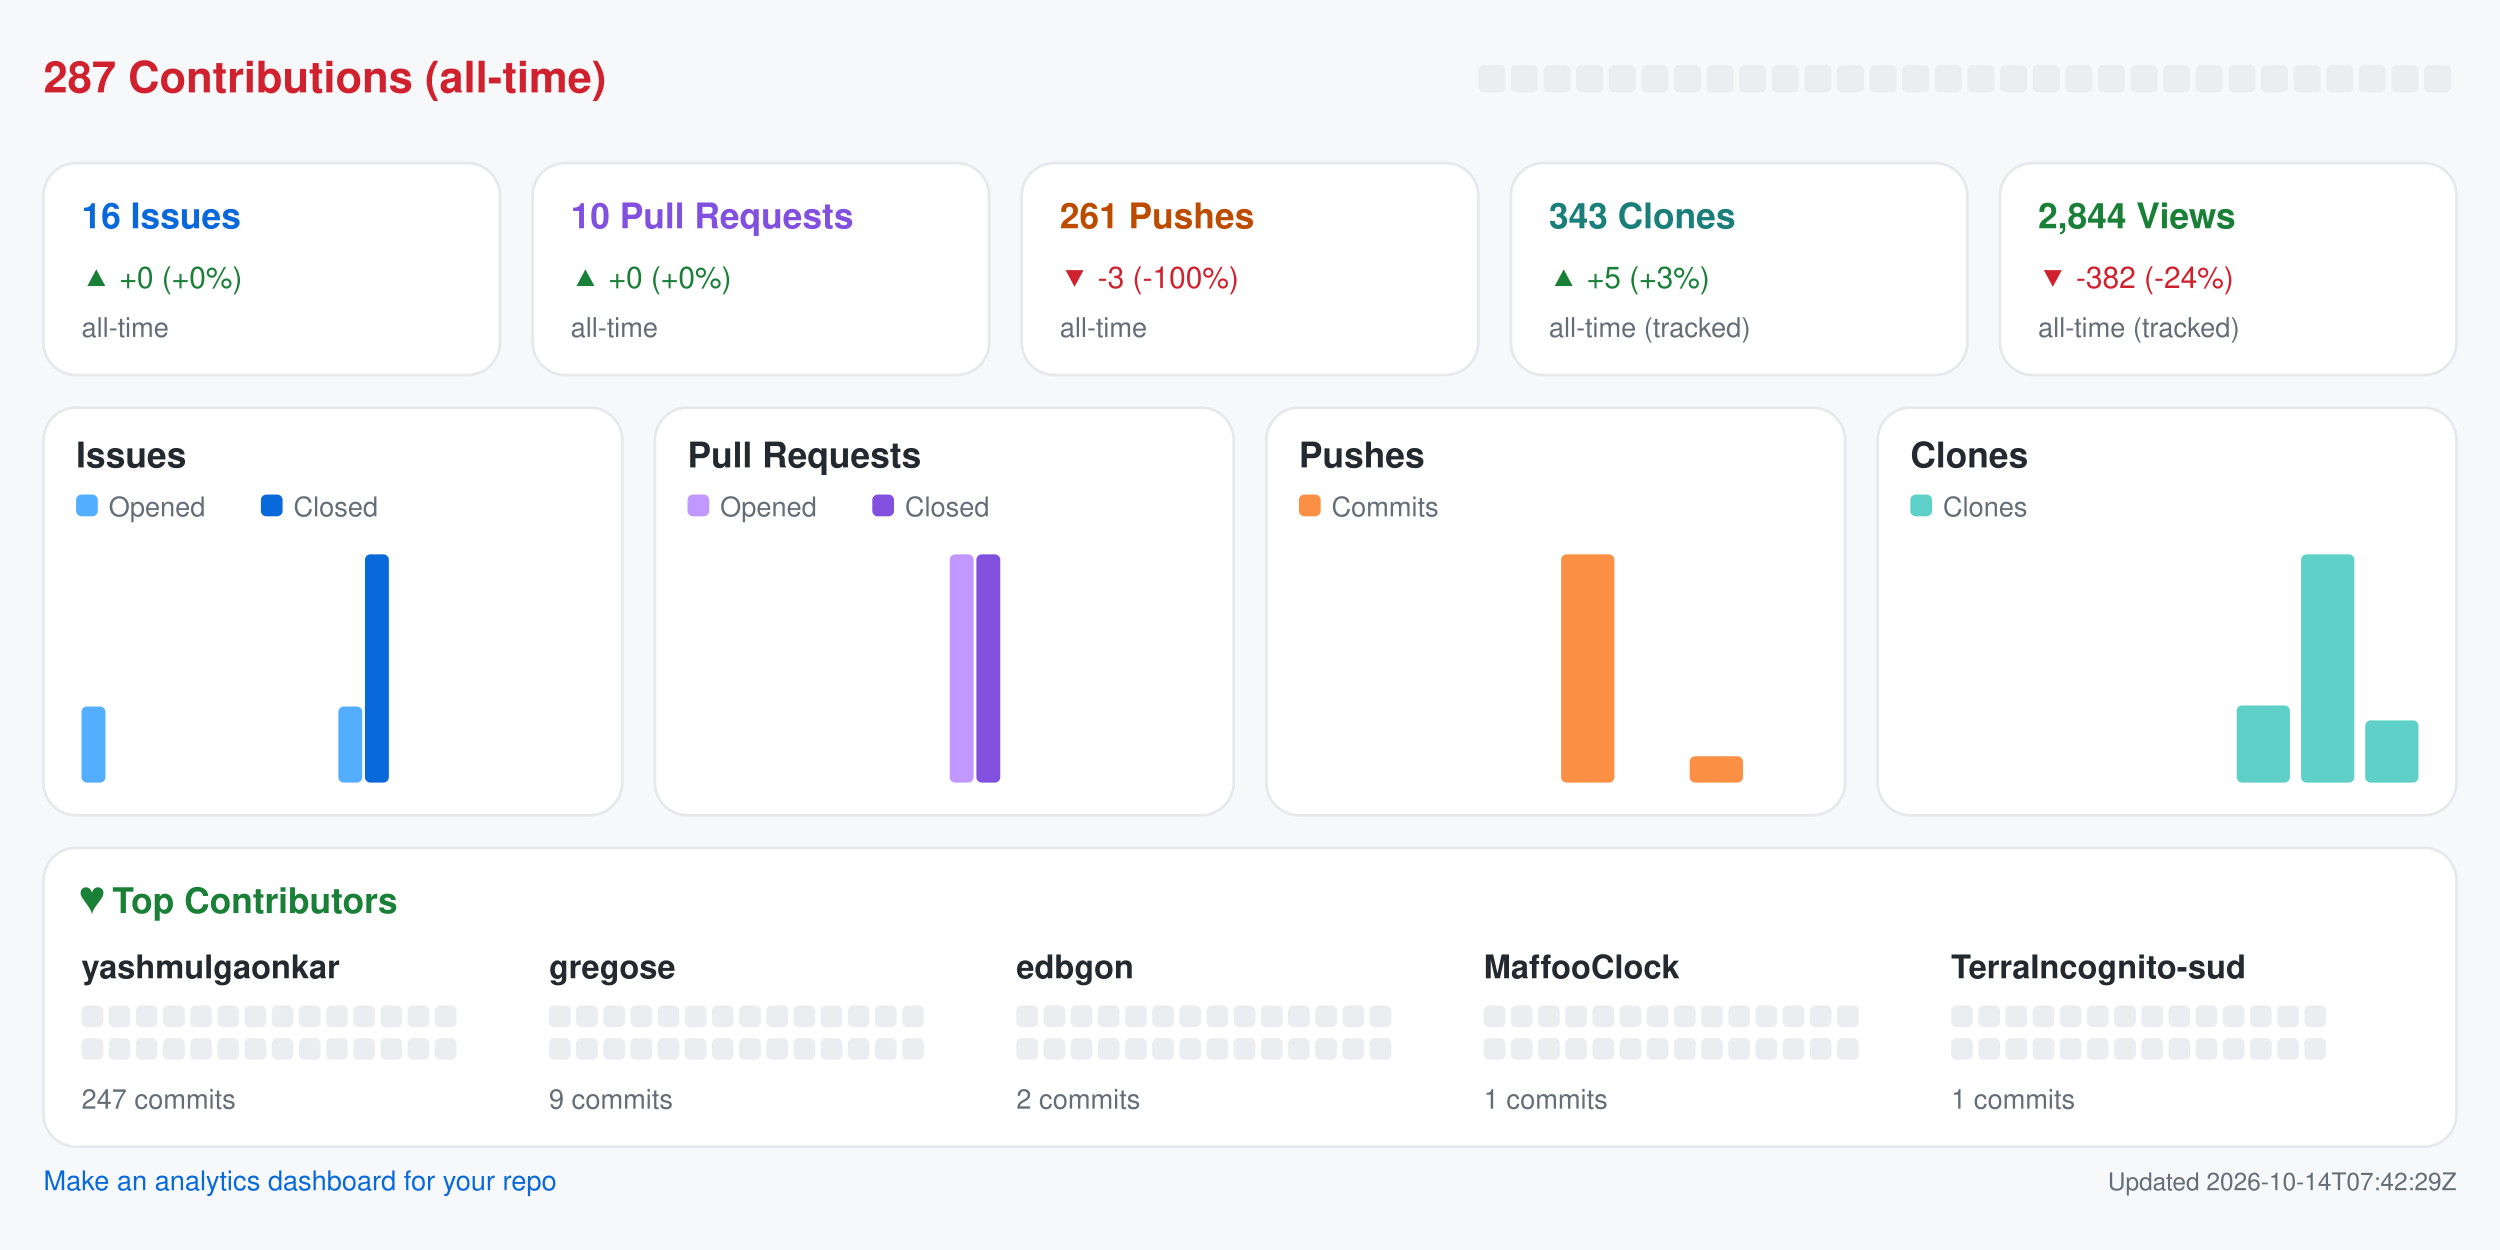
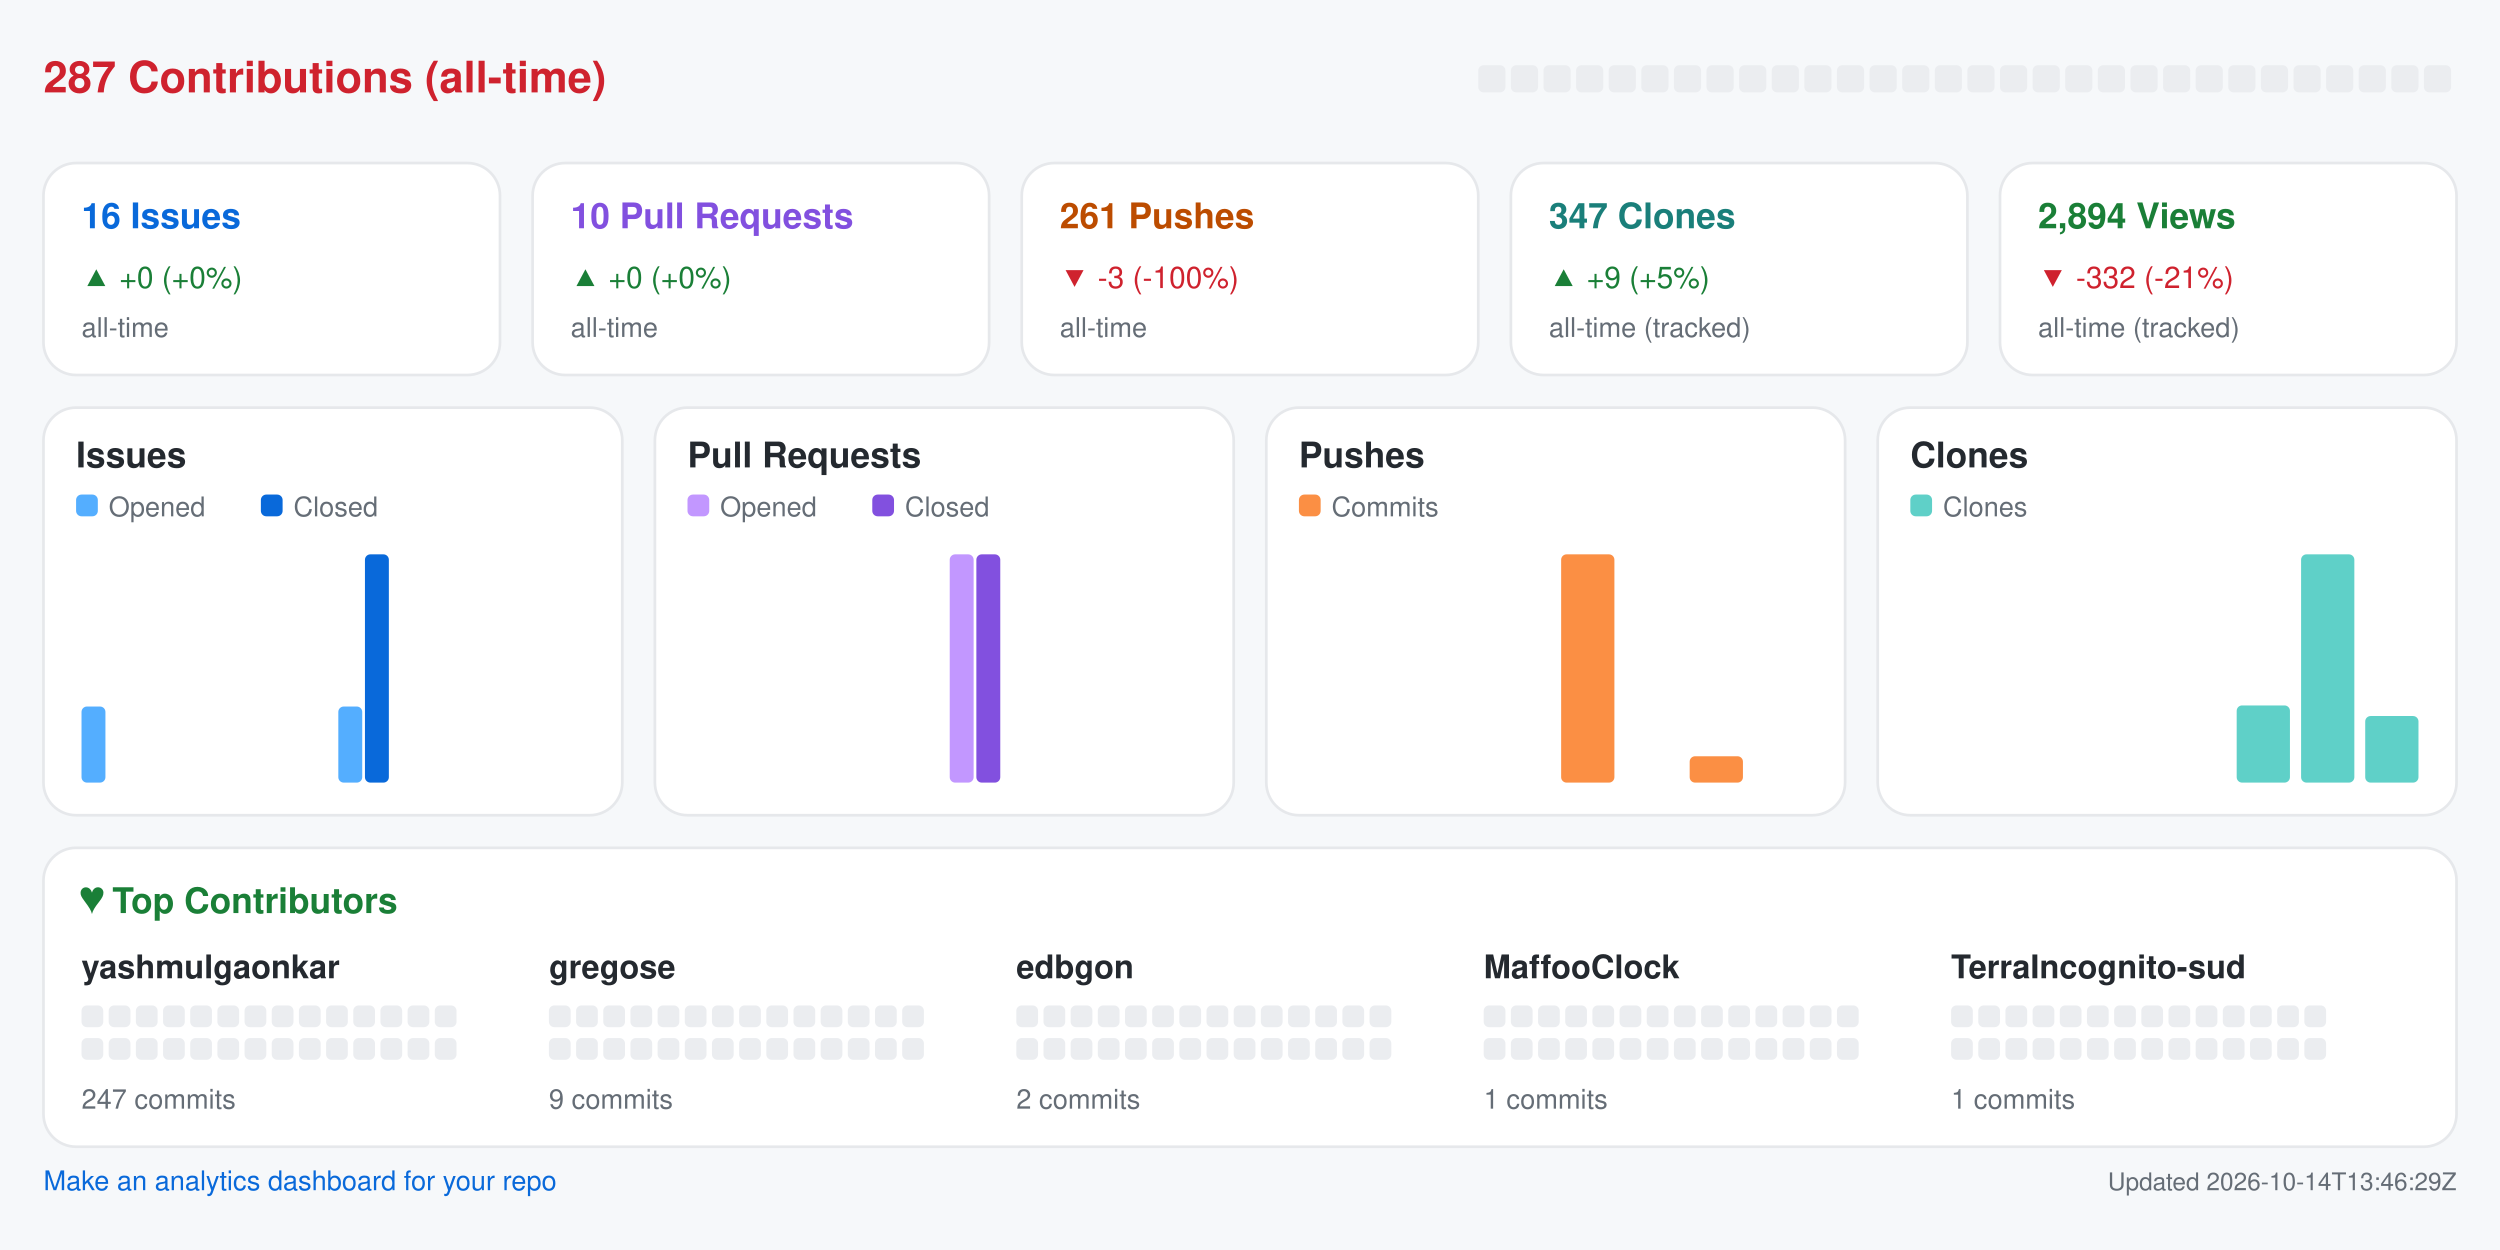
<svg xmlns="http://www.w3.org/2000/svg" width="920" height="460" viewBox="0 0 920 460" role="img" aria-label="Repository analytics for yashmulgaonkar/halo">
  <rect x="0.0" y="0.0" width="920.0" height="460.0" rx="0" fill="#f6f8fa" />
  <text x="16.0" y="34.0" fill="#cf222e" font-size="16" font-family="-apple-system,BlinkMacSystemFont,Segoe UI,Helvetica,Arial,sans-serif" font-weight="600" text-anchor="start">287 Contributions (all-time)</text>
  <rect x="544.0" y="24.0" width="10.0" height="10.0" rx="2" fill="#ebedf0" />
  <rect x="556.0" y="24.0" width="10.0" height="10.0" rx="2" fill="#ebedf0" />
  <rect x="568.0" y="24.0" width="10.0" height="10.0" rx="2" fill="#ebedf0" />
  <rect x="580.0" y="24.0" width="10.0" height="10.0" rx="2" fill="#ebedf0" />
  <rect x="592.0" y="24.0" width="10.0" height="10.0" rx="2" fill="#ebedf0" />
  <rect x="604.0" y="24.0" width="10.0" height="10.0" rx="2" fill="#ebedf0" />
  <rect x="616.0" y="24.0" width="10.0" height="10.0" rx="2" fill="#ebedf0" />
  <rect x="628.0" y="24.0" width="10.0" height="10.0" rx="2" fill="#ebedf0" />
  <rect x="640.0" y="24.0" width="10.0" height="10.0" rx="2" fill="#ebedf0" />
  <rect x="652.0" y="24.0" width="10.0" height="10.0" rx="2" fill="#ebedf0" />
  <rect x="664.0" y="24.0" width="10.0" height="10.0" rx="2" fill="#ebedf0" />
  <rect x="676.0" y="24.0" width="10.0" height="10.0" rx="2" fill="#ebedf0" />
  <rect x="688.0" y="24.0" width="10.0" height="10.0" rx="2" fill="#ebedf0" />
  <rect x="700.0" y="24.0" width="10.0" height="10.0" rx="2" fill="#ebedf0" />
  <rect x="712.0" y="24.0" width="10.0" height="10.0" rx="2" fill="#ebedf0" />
  <rect x="724.0" y="24.0" width="10.0" height="10.0" rx="2" fill="#ebedf0" />
  <rect x="736.0" y="24.0" width="10.0" height="10.0" rx="2" fill="#ebedf0" />
  <rect x="748.0" y="24.0" width="10.0" height="10.0" rx="2" fill="#ebedf0" />
  <rect x="760.0" y="24.0" width="10.0" height="10.0" rx="2" fill="#ebedf0" />
  <rect x="772.0" y="24.0" width="10.0" height="10.0" rx="2" fill="#ebedf0" />
  <rect x="784.0" y="24.0" width="10.0" height="10.0" rx="2" fill="#ebedf0" />
  <rect x="796.0" y="24.0" width="10.0" height="10.0" rx="2" fill="#ebedf0" />
  <rect x="808.0" y="24.0" width="10.0" height="10.0" rx="2" fill="#ebedf0" />
  <rect x="820.0" y="24.0" width="10.0" height="10.0" rx="2" fill="#ebedf0" />
  <rect x="832.0" y="24.0" width="10.0" height="10.0" rx="2" fill="#ebedf0" />
  <rect x="844.0" y="24.0" width="10.0" height="10.0" rx="2" fill="#ebedf0" />
  <rect x="856.0" y="24.0" width="10.0" height="10.0" rx="2" fill="#ebedf0" />
  <rect x="868.0" y="24.0" width="10.0" height="10.0" rx="2" fill="#ebedf0" />
  <rect x="880.0" y="24.0" width="10.0" height="10.0" rx="2" fill="#ebedf0" />
  <rect x="892.0" y="24.0" width="10.0" height="10.0" rx="2" fill="#ebedf0" />
  <rect x="16.0" y="60.0" width="168.0" height="78.0" rx="12" fill="#ffffff" stroke="#e6e8eb" />
  <text x="30.0" y="84.0" fill="#0969da" font-size="13" font-family="-apple-system,BlinkMacSystemFont,Segoe UI,Helvetica,Arial,sans-serif" font-weight="600" text-anchor="start">16 Issues</text>
  <text x="30.0" y="106.0" fill="#1a7f37" font-size="11" font-family="-apple-system,BlinkMacSystemFont,Segoe UI,Helvetica,Arial,sans-serif" font-weight="400" text-anchor="start">▲ +0 (+0%)</text>
  <text x="30.0" y="124.0" fill="#656d76" font-size="10" font-family="-apple-system,BlinkMacSystemFont,Segoe UI,Helvetica,Arial,sans-serif" font-weight="400" text-anchor="start">all-time</text>
  <rect x="196.0" y="60.0" width="168.0" height="78.0" rx="12" fill="#ffffff" stroke="#e6e8eb" />
  <text x="210.0" y="84.0" fill="#8250df" font-size="13" font-family="-apple-system,BlinkMacSystemFont,Segoe UI,Helvetica,Arial,sans-serif" font-weight="600" text-anchor="start">10 Pull Requests</text>
  <text x="210.0" y="106.0" fill="#1a7f37" font-size="11" font-family="-apple-system,BlinkMacSystemFont,Segoe UI,Helvetica,Arial,sans-serif" font-weight="400" text-anchor="start">▲ +0 (+0%)</text>
  <text x="210.0" y="124.0" fill="#656d76" font-size="10" font-family="-apple-system,BlinkMacSystemFont,Segoe UI,Helvetica,Arial,sans-serif" font-weight="400" text-anchor="start">all-time</text>
  <rect x="376.0" y="60.0" width="168.0" height="78.0" rx="12" fill="#ffffff" stroke="#e6e8eb" />
  <text x="390.0" y="84.0" fill="#bc4c00" font-size="13" font-family="-apple-system,BlinkMacSystemFont,Segoe UI,Helvetica,Arial,sans-serif" font-weight="600" text-anchor="start">261 Pushes</text>
  <text x="390.0" y="106.0" fill="#cf222e" font-size="11" font-family="-apple-system,BlinkMacSystemFont,Segoe UI,Helvetica,Arial,sans-serif" font-weight="400" text-anchor="start">▼ -3 (-100%)</text>
  <text x="390.0" y="124.0" fill="#656d76" font-size="10" font-family="-apple-system,BlinkMacSystemFont,Segoe UI,Helvetica,Arial,sans-serif" font-weight="400" text-anchor="start">all-time</text>
  <rect x="556.0" y="60.0" width="168.0" height="78.0" rx="12" fill="#ffffff" stroke="#e6e8eb" />
-   <text x="570.0" y="84.0" fill="#1a7f7a" font-size="13" font-family="-apple-system,BlinkMacSystemFont,Segoe UI,Helvetica,Arial,sans-serif" font-weight="600" text-anchor="start">343 Clones</text>
-   <text x="570.0" y="106.0" fill="#1a7f37" font-size="11" font-family="-apple-system,BlinkMacSystemFont,Segoe UI,Helvetica,Arial,sans-serif" font-weight="400" text-anchor="start">▲ +5 (+3%)</text>
+   <text x="570.0" y="84.0" fill="#1a7f7a" font-size="13" font-family="-apple-system,BlinkMacSystemFont,Segoe UI,Helvetica,Arial,sans-serif" font-weight="600" text-anchor="start">347 Clones</text>
+   <text x="570.0" y="106.0" fill="#1a7f37" font-size="11" font-family="-apple-system,BlinkMacSystemFont,Segoe UI,Helvetica,Arial,sans-serif" font-weight="400" text-anchor="start">▲ +9 (+5%)</text>
  <text x="570.0" y="124.0" fill="#656d76" font-size="10" font-family="-apple-system,BlinkMacSystemFont,Segoe UI,Helvetica,Arial,sans-serif" font-weight="400" text-anchor="start">all-time (tracked)</text>
  <rect x="736.0" y="60.0" width="168.0" height="78.0" rx="12" fill="#ffffff" stroke="#e6e8eb" />
-   <text x="750.0" y="84.0" fill="#1a7f37" font-size="13" font-family="-apple-system,BlinkMacSystemFont,Segoe UI,Helvetica,Arial,sans-serif" font-weight="600" text-anchor="start">2,844 Views</text>
-   <text x="750.0" y="106.0" fill="#cf222e" font-size="11" font-family="-apple-system,BlinkMacSystemFont,Segoe UI,Helvetica,Arial,sans-serif" font-weight="400" text-anchor="start">▼ -382 (-24%)</text>
+   <text x="750.0" y="84.0" fill="#1a7f37" font-size="13" font-family="-apple-system,BlinkMacSystemFont,Segoe UI,Helvetica,Arial,sans-serif" font-weight="600" text-anchor="start">2,894 Views</text>
+   <text x="750.0" y="106.0" fill="#cf222e" font-size="11" font-family="-apple-system,BlinkMacSystemFont,Segoe UI,Helvetica,Arial,sans-serif" font-weight="400" text-anchor="start">▼ -332 (-21%)</text>
  <text x="750.0" y="124.0" fill="#656d76" font-size="10" font-family="-apple-system,BlinkMacSystemFont,Segoe UI,Helvetica,Arial,sans-serif" font-weight="400" text-anchor="start">all-time (tracked)</text>
  <rect x="16.0" y="150.0" width="213.0" height="150.0" rx="12" fill="#ffffff" stroke="#e6e8eb" />
  <text x="28.0" y="172.0" fill="#24292f" font-size="13" font-family="-apple-system,BlinkMacSystemFont,Segoe UI,Helvetica,Arial,sans-serif" font-weight="600" text-anchor="start">Issues</text>
  <rect x="28.0" y="182.0" width="8.0" height="8.0" rx="2" fill="#54aeff" />
  <text x="40.0" y="190.0" fill="#656d76" font-size="10" font-family="-apple-system,BlinkMacSystemFont,Segoe UI,Helvetica,Arial,sans-serif" font-weight="400" text-anchor="start">Opened</text>
  <rect x="96.0" y="182.0" width="8.0" height="8.0" rx="2" fill="#0969da" />
  <text x="108.0" y="190.0" fill="#656d76" font-size="10" font-family="-apple-system,BlinkMacSystemFont,Segoe UI,Helvetica,Arial,sans-serif" font-weight="400" text-anchor="start">Closed</text>
  <rect x="30.0" y="260.0" width="8.8" height="28.0" rx="2" fill="#54aeff" />
  <rect x="39.8" y="288.0" width="8.8" height="0.0" rx="2" fill="#0969da" />
  <rect x="53.6" y="288.0" width="8.8" height="0.0" rx="2" fill="#54aeff" />
  <rect x="63.4" y="288.0" width="8.8" height="0.0" rx="2" fill="#0969da" />
  <rect x="77.2" y="288.0" width="8.8" height="0.0" rx="2" fill="#54aeff" />
  <rect x="87.1" y="288.0" width="8.8" height="0.0" rx="2" fill="#0969da" />
  <rect x="100.9" y="288.0" width="8.8" height="0.0" rx="2" fill="#54aeff" />
  <rect x="110.7" y="288.0" width="8.8" height="0.0" rx="2" fill="#0969da" />
  <rect x="124.5" y="260.0" width="8.8" height="28.0" rx="2" fill="#54aeff" />
  <rect x="134.3" y="204.0" width="8.8" height="84.0" rx="2" fill="#0969da" />
  <rect x="148.1" y="288.0" width="8.8" height="0.0" rx="2" fill="#54aeff" />
  <rect x="157.9" y="288.0" width="8.8" height="0.0" rx="2" fill="#0969da" />
  <rect x="171.8" y="288.0" width="8.8" height="0.0" rx="2" fill="#54aeff" />
  <rect x="181.6" y="288.0" width="8.8" height="0.0" rx="2" fill="#0969da" />
  <rect x="195.4" y="288.0" width="8.8" height="0.0" rx="2" fill="#54aeff" />
  <rect x="205.2" y="288.0" width="8.8" height="0.0" rx="2" fill="#0969da" />
  <rect x="241.0" y="150.0" width="213.0" height="150.0" rx="12" fill="#ffffff" stroke="#e6e8eb" />
  <text x="253.0" y="172.0" fill="#24292f" font-size="13" font-family="-apple-system,BlinkMacSystemFont,Segoe UI,Helvetica,Arial,sans-serif" font-weight="600" text-anchor="start">Pull Requests</text>
  <rect x="253.0" y="182.0" width="8.0" height="8.0" rx="2" fill="#c297ff" />
  <text x="265.0" y="190.0" fill="#656d76" font-size="10" font-family="-apple-system,BlinkMacSystemFont,Segoe UI,Helvetica,Arial,sans-serif" font-weight="400" text-anchor="start">Opened</text>
  <rect x="321.0" y="182.0" width="8.0" height="8.0" rx="2" fill="#8250df" />
  <text x="333.0" y="190.0" fill="#656d76" font-size="10" font-family="-apple-system,BlinkMacSystemFont,Segoe UI,Helvetica,Arial,sans-serif" font-weight="400" text-anchor="start">Closed</text>
  <rect x="255.0" y="288.0" width="8.8" height="0.0" rx="2" fill="#c297ff" />
  <rect x="264.8" y="288.0" width="8.8" height="0.0" rx="2" fill="#8250df" />
  <rect x="278.6" y="288.0" width="8.8" height="0.0" rx="2" fill="#c297ff" />
  <rect x="288.4" y="288.0" width="8.8" height="0.0" rx="2" fill="#8250df" />
  <rect x="302.2" y="288.0" width="8.8" height="0.0" rx="2" fill="#c297ff" />
  <rect x="312.1" y="288.0" width="8.8" height="0.0" rx="2" fill="#8250df" />
  <rect x="325.9" y="288.0" width="8.8" height="0.0" rx="2" fill="#c297ff" />
  <rect x="335.7" y="288.0" width="8.8" height="0.0" rx="2" fill="#8250df" />
  <rect x="349.5" y="204.0" width="8.8" height="84.0" rx="2" fill="#c297ff" />
  <rect x="359.3" y="204.0" width="8.8" height="84.0" rx="2" fill="#8250df" />
  <rect x="373.1" y="288.0" width="8.8" height="0.0" rx="2" fill="#c297ff" />
  <rect x="382.9" y="288.0" width="8.8" height="0.0" rx="2" fill="#8250df" />
  <rect x="396.8" y="288.0" width="8.8" height="0.0" rx="2" fill="#c297ff" />
  <rect x="406.6" y="288.0" width="8.8" height="0.0" rx="2" fill="#8250df" />
  <rect x="420.4" y="288.0" width="8.8" height="0.0" rx="2" fill="#c297ff" />
  <rect x="430.2" y="288.0" width="8.8" height="0.0" rx="2" fill="#8250df" />
  <rect x="466.0" y="150.0" width="213.0" height="150.0" rx="12" fill="#ffffff" stroke="#e6e8eb" />
  <text x="478.0" y="172.0" fill="#24292f" font-size="13" font-family="-apple-system,BlinkMacSystemFont,Segoe UI,Helvetica,Arial,sans-serif" font-weight="600" text-anchor="start">Pushes</text>
  <rect x="478.0" y="182.0" width="8.0" height="8.0" rx="2" fill="#fb8f44" />
  <text x="490.0" y="190.0" fill="#656d76" font-size="10" font-family="-apple-system,BlinkMacSystemFont,Segoe UI,Helvetica,Arial,sans-serif" font-weight="400" text-anchor="start">Commits</text>
  <rect x="480.0" y="288.0" width="19.6" height="0.0" rx="2" fill="#fb8f44" />
  <rect x="503.6" y="288.0" width="19.6" height="0.0" rx="2" fill="#fb8f44" />
  <rect x="527.2" y="288.0" width="19.6" height="0.0" rx="2" fill="#fb8f44" />
  <rect x="550.9" y="288.0" width="19.6" height="0.0" rx="2" fill="#fb8f44" />
  <rect x="574.5" y="204.0" width="19.6" height="84.0" rx="2" fill="#fb8f44" />
  <rect x="598.1" y="288.0" width="19.6" height="0.0" rx="2" fill="#fb8f44" />
  <rect x="621.8" y="278.3" width="19.6" height="9.7" rx="2" fill="#fb8f44" />
  <rect x="645.4" y="288.0" width="19.6" height="0.0" rx="2" fill="#fb8f44" />
  <rect x="691.0" y="150.0" width="213.0" height="150.0" rx="12" fill="#ffffff" stroke="#e6e8eb" />
  <text x="703.0" y="172.0" fill="#24292f" font-size="13" font-family="-apple-system,BlinkMacSystemFont,Segoe UI,Helvetica,Arial,sans-serif" font-weight="600" text-anchor="start">Clones</text>
  <rect x="703.0" y="182.0" width="8.0" height="8.0" rx="2" fill="#5fd0c8" />
  <text x="715.0" y="190.0" fill="#656d76" font-size="10" font-family="-apple-system,BlinkMacSystemFont,Segoe UI,Helvetica,Arial,sans-serif" font-weight="400" text-anchor="start">Clones</text>
  <rect x="705.0" y="288.0" width="19.6" height="0.0" rx="2" fill="#5fd0c8" />
  <rect x="728.6" y="288.0" width="19.6" height="0.0" rx="2" fill="#5fd0c8" />
  <rect x="752.2" y="288.0" width="19.6" height="0.0" rx="2" fill="#5fd0c8" />
  <rect x="775.9" y="288.0" width="19.6" height="0.0" rx="2" fill="#5fd0c8" />
  <rect x="799.5" y="288.0" width="19.6" height="0.0" rx="2" fill="#5fd0c8" />
  <rect x="823.1" y="259.6" width="19.6" height="28.4" rx="2" fill="#5fd0c8" />
  <rect x="846.8" y="204.0" width="19.6" height="84.0" rx="2" fill="#5fd0c8" />
-   <rect x="870.4" y="265.1" width="19.6" height="22.9" rx="2" fill="#5fd0c8" />
+   <rect x="870.4" y="263.5" width="19.6" height="24.5" rx="2" fill="#5fd0c8" />
  <rect x="16.0" y="312.0" width="888.0" height="110.0" rx="12" fill="#ffffff" stroke="#e6e8eb" />
  <text x="30.0" y="336.0" fill="#1a7f37" font-size="13" font-family="-apple-system,BlinkMacSystemFont,Segoe UI,Helvetica,Arial,sans-serif" font-weight="600" text-anchor="start">♥  Top Contributors</text>
  <text x="30.0" y="360.0" fill="#24292f" font-size="12" font-family="-apple-system,BlinkMacSystemFont,Segoe UI,Helvetica,Arial,sans-serif" font-weight="600" text-anchor="start">yashmulgaonkar</text>
  <rect x="30.0" y="370.0" width="8.0" height="8.0" rx="2" fill="#ebedf0" />
  <rect x="40.0" y="370.0" width="8.0" height="8.0" rx="2" fill="#ebedf0" />
  <rect x="50.0" y="370.0" width="8.0" height="8.0" rx="2" fill="#ebedf0" />
  <rect x="60.0" y="370.0" width="8.0" height="8.0" rx="2" fill="#ebedf0" />
  <rect x="70.0" y="370.0" width="8.0" height="8.0" rx="2" fill="#ebedf0" />
  <rect x="80.0" y="370.0" width="8.0" height="8.0" rx="2" fill="#ebedf0" />
  <rect x="90.0" y="370.0" width="8.0" height="8.0" rx="2" fill="#ebedf0" />
  <rect x="100.0" y="370.0" width="8.0" height="8.0" rx="2" fill="#ebedf0" />
  <rect x="110.0" y="370.0" width="8.0" height="8.0" rx="2" fill="#ebedf0" />
  <rect x="120.0" y="370.0" width="8.0" height="8.0" rx="2" fill="#ebedf0" />
  <rect x="130.0" y="370.0" width="8.0" height="8.0" rx="2" fill="#ebedf0" />
  <rect x="140.0" y="370.0" width="8.0" height="8.0" rx="2" fill="#ebedf0" />
  <rect x="150.0" y="370.0" width="8.0" height="8.0" rx="2" fill="#ebedf0" />
  <rect x="160.0" y="370.0" width="8.0" height="8.0" rx="2" fill="#ebedf0" />
  <rect x="30.0" y="382.0" width="8.0" height="8.0" rx="2" fill="#ebedf0" />
  <rect x="40.0" y="382.0" width="8.0" height="8.0" rx="2" fill="#ebedf0" />
  <rect x="50.0" y="382.0" width="8.0" height="8.0" rx="2" fill="#ebedf0" />
  <rect x="60.0" y="382.0" width="8.0" height="8.0" rx="2" fill="#ebedf0" />
  <rect x="70.0" y="382.0" width="8.0" height="8.0" rx="2" fill="#ebedf0" />
  <rect x="80.0" y="382.0" width="8.0" height="8.0" rx="2" fill="#ebedf0" />
  <rect x="90.0" y="382.0" width="8.0" height="8.0" rx="2" fill="#ebedf0" />
  <rect x="100.0" y="382.0" width="8.0" height="8.0" rx="2" fill="#ebedf0" />
  <rect x="110.0" y="382.0" width="8.0" height="8.0" rx="2" fill="#ebedf0" />
  <rect x="120.0" y="382.0" width="8.0" height="8.0" rx="2" fill="#ebedf0" />
  <rect x="130.0" y="382.0" width="8.0" height="8.0" rx="2" fill="#ebedf0" />
  <rect x="140.0" y="382.0" width="8.0" height="8.0" rx="2" fill="#ebedf0" />
  <rect x="150.0" y="382.0" width="8.0" height="8.0" rx="2" fill="#ebedf0" />
  <rect x="160.0" y="382.0" width="8.0" height="8.0" rx="2" fill="#ebedf0" />
  <text x="30.0" y="408.0" fill="#656d76" font-size="10" font-family="-apple-system,BlinkMacSystemFont,Segoe UI,Helvetica,Arial,sans-serif" font-weight="400" text-anchor="start">247 commits</text>
  <text x="202.0" y="360.0" fill="#24292f" font-size="12" font-family="-apple-system,BlinkMacSystemFont,Segoe UI,Helvetica,Arial,sans-serif" font-weight="600" text-anchor="start">gregose</text>
  <rect x="202.0" y="370.0" width="8.0" height="8.0" rx="2" fill="#ebedf0" />
  <rect x="212.0" y="370.0" width="8.0" height="8.0" rx="2" fill="#ebedf0" />
  <rect x="222.0" y="370.0" width="8.0" height="8.0" rx="2" fill="#ebedf0" />
  <rect x="232.0" y="370.0" width="8.0" height="8.0" rx="2" fill="#ebedf0" />
  <rect x="242.0" y="370.0" width="8.0" height="8.0" rx="2" fill="#ebedf0" />
  <rect x="252.0" y="370.0" width="8.0" height="8.0" rx="2" fill="#ebedf0" />
  <rect x="262.0" y="370.0" width="8.0" height="8.0" rx="2" fill="#ebedf0" />
  <rect x="272.0" y="370.0" width="8.0" height="8.0" rx="2" fill="#ebedf0" />
  <rect x="282.0" y="370.0" width="8.0" height="8.0" rx="2" fill="#ebedf0" />
  <rect x="292.0" y="370.0" width="8.0" height="8.0" rx="2" fill="#ebedf0" />
  <rect x="302.0" y="370.0" width="8.0" height="8.0" rx="2" fill="#ebedf0" />
  <rect x="312.0" y="370.0" width="8.0" height="8.0" rx="2" fill="#ebedf0" />
  <rect x="322.0" y="370.0" width="8.0" height="8.0" rx="2" fill="#ebedf0" />
  <rect x="332.0" y="370.0" width="8.0" height="8.0" rx="2" fill="#ebedf0" />
  <rect x="202.0" y="382.0" width="8.0" height="8.0" rx="2" fill="#ebedf0" />
  <rect x="212.0" y="382.0" width="8.0" height="8.0" rx="2" fill="#ebedf0" />
  <rect x="222.0" y="382.0" width="8.0" height="8.0" rx="2" fill="#ebedf0" />
  <rect x="232.0" y="382.0" width="8.0" height="8.0" rx="2" fill="#ebedf0" />
  <rect x="242.0" y="382.0" width="8.0" height="8.0" rx="2" fill="#ebedf0" />
  <rect x="252.0" y="382.0" width="8.0" height="8.0" rx="2" fill="#ebedf0" />
  <rect x="262.0" y="382.0" width="8.0" height="8.0" rx="2" fill="#ebedf0" />
  <rect x="272.0" y="382.0" width="8.0" height="8.0" rx="2" fill="#ebedf0" />
  <rect x="282.0" y="382.0" width="8.0" height="8.0" rx="2" fill="#ebedf0" />
  <rect x="292.0" y="382.0" width="8.0" height="8.0" rx="2" fill="#ebedf0" />
  <rect x="302.0" y="382.0" width="8.0" height="8.0" rx="2" fill="#ebedf0" />
  <rect x="312.0" y="382.0" width="8.0" height="8.0" rx="2" fill="#ebedf0" />
  <rect x="322.0" y="382.0" width="8.0" height="8.0" rx="2" fill="#ebedf0" />
  <rect x="332.0" y="382.0" width="8.0" height="8.0" rx="2" fill="#ebedf0" />
  <text x="202.0" y="408.0" fill="#656d76" font-size="10" font-family="-apple-system,BlinkMacSystemFont,Segoe UI,Helvetica,Arial,sans-serif" font-weight="400" text-anchor="start">9 commits</text>
  <text x="374.0" y="360.0" fill="#24292f" font-size="12" font-family="-apple-system,BlinkMacSystemFont,Segoe UI,Helvetica,Arial,sans-serif" font-weight="600" text-anchor="start">edbgon</text>
  <rect x="374.0" y="370.0" width="8.0" height="8.0" rx="2" fill="#ebedf0" />
  <rect x="384.0" y="370.0" width="8.0" height="8.0" rx="2" fill="#ebedf0" />
  <rect x="394.0" y="370.0" width="8.0" height="8.0" rx="2" fill="#ebedf0" />
  <rect x="404.0" y="370.0" width="8.0" height="8.0" rx="2" fill="#ebedf0" />
  <rect x="414.0" y="370.0" width="8.0" height="8.0" rx="2" fill="#ebedf0" />
  <rect x="424.0" y="370.0" width="8.0" height="8.0" rx="2" fill="#ebedf0" />
  <rect x="434.0" y="370.0" width="8.0" height="8.0" rx="2" fill="#ebedf0" />
  <rect x="444.0" y="370.0" width="8.0" height="8.0" rx="2" fill="#ebedf0" />
  <rect x="454.0" y="370.0" width="8.0" height="8.0" rx="2" fill="#ebedf0" />
  <rect x="464.0" y="370.0" width="8.0" height="8.0" rx="2" fill="#ebedf0" />
  <rect x="474.0" y="370.0" width="8.0" height="8.0" rx="2" fill="#ebedf0" />
  <rect x="484.0" y="370.0" width="8.0" height="8.0" rx="2" fill="#ebedf0" />
  <rect x="494.0" y="370.0" width="8.0" height="8.0" rx="2" fill="#ebedf0" />
  <rect x="504.0" y="370.0" width="8.0" height="8.0" rx="2" fill="#ebedf0" />
  <rect x="374.0" y="382.0" width="8.0" height="8.0" rx="2" fill="#ebedf0" />
  <rect x="384.0" y="382.0" width="8.0" height="8.0" rx="2" fill="#ebedf0" />
  <rect x="394.0" y="382.0" width="8.0" height="8.0" rx="2" fill="#ebedf0" />
  <rect x="404.0" y="382.0" width="8.0" height="8.0" rx="2" fill="#ebedf0" />
  <rect x="414.0" y="382.0" width="8.0" height="8.0" rx="2" fill="#ebedf0" />
  <rect x="424.0" y="382.0" width="8.0" height="8.0" rx="2" fill="#ebedf0" />
  <rect x="434.0" y="382.0" width="8.0" height="8.0" rx="2" fill="#ebedf0" />
  <rect x="444.0" y="382.0" width="8.0" height="8.0" rx="2" fill="#ebedf0" />
  <rect x="454.0" y="382.0" width="8.0" height="8.0" rx="2" fill="#ebedf0" />
  <rect x="464.0" y="382.0" width="8.0" height="8.0" rx="2" fill="#ebedf0" />
  <rect x="474.0" y="382.0" width="8.0" height="8.0" rx="2" fill="#ebedf0" />
  <rect x="484.0" y="382.0" width="8.0" height="8.0" rx="2" fill="#ebedf0" />
  <rect x="494.0" y="382.0" width="8.0" height="8.0" rx="2" fill="#ebedf0" />
  <rect x="504.0" y="382.0" width="8.0" height="8.0" rx="2" fill="#ebedf0" />
  <text x="374.0" y="408.0" fill="#656d76" font-size="10" font-family="-apple-system,BlinkMacSystemFont,Segoe UI,Helvetica,Arial,sans-serif" font-weight="400" text-anchor="start">2 commits</text>
  <text x="546.0" y="360.0" fill="#24292f" font-size="12" font-family="-apple-system,BlinkMacSystemFont,Segoe UI,Helvetica,Arial,sans-serif" font-weight="600" text-anchor="start">MaffooClock</text>
  <rect x="546.0" y="370.0" width="8.0" height="8.0" rx="2" fill="#ebedf0" />
  <rect x="556.0" y="370.0" width="8.0" height="8.0" rx="2" fill="#ebedf0" />
  <rect x="566.0" y="370.0" width="8.0" height="8.0" rx="2" fill="#ebedf0" />
  <rect x="576.0" y="370.0" width="8.0" height="8.0" rx="2" fill="#ebedf0" />
  <rect x="586.0" y="370.0" width="8.0" height="8.0" rx="2" fill="#ebedf0" />
  <rect x="596.0" y="370.0" width="8.0" height="8.0" rx="2" fill="#ebedf0" />
  <rect x="606.0" y="370.0" width="8.0" height="8.0" rx="2" fill="#ebedf0" />
  <rect x="616.0" y="370.0" width="8.0" height="8.0" rx="2" fill="#ebedf0" />
  <rect x="626.0" y="370.0" width="8.0" height="8.0" rx="2" fill="#ebedf0" />
  <rect x="636.0" y="370.0" width="8.0" height="8.0" rx="2" fill="#ebedf0" />
  <rect x="646.0" y="370.0" width="8.0" height="8.0" rx="2" fill="#ebedf0" />
  <rect x="656.0" y="370.0" width="8.0" height="8.0" rx="2" fill="#ebedf0" />
  <rect x="666.0" y="370.0" width="8.0" height="8.0" rx="2" fill="#ebedf0" />
  <rect x="676.0" y="370.0" width="8.0" height="8.0" rx="2" fill="#ebedf0" />
  <rect x="546.0" y="382.0" width="8.0" height="8.0" rx="2" fill="#ebedf0" />
  <rect x="556.0" y="382.0" width="8.0" height="8.0" rx="2" fill="#ebedf0" />
  <rect x="566.0" y="382.0" width="8.0" height="8.0" rx="2" fill="#ebedf0" />
  <rect x="576.0" y="382.0" width="8.0" height="8.0" rx="2" fill="#ebedf0" />
  <rect x="586.0" y="382.0" width="8.0" height="8.0" rx="2" fill="#ebedf0" />
  <rect x="596.0" y="382.0" width="8.0" height="8.0" rx="2" fill="#ebedf0" />
  <rect x="606.0" y="382.0" width="8.0" height="8.0" rx="2" fill="#ebedf0" />
  <rect x="616.0" y="382.0" width="8.0" height="8.0" rx="2" fill="#ebedf0" />
  <rect x="626.0" y="382.0" width="8.0" height="8.0" rx="2" fill="#ebedf0" />
  <rect x="636.0" y="382.0" width="8.0" height="8.0" rx="2" fill="#ebedf0" />
  <rect x="646.0" y="382.0" width="8.0" height="8.0" rx="2" fill="#ebedf0" />
  <rect x="656.0" y="382.0" width="8.0" height="8.0" rx="2" fill="#ebedf0" />
  <rect x="666.0" y="382.0" width="8.0" height="8.0" rx="2" fill="#ebedf0" />
  <rect x="676.0" y="382.0" width="8.0" height="8.0" rx="2" fill="#ebedf0" />
  <text x="546.0" y="408.0" fill="#656d76" font-size="10" font-family="-apple-system,BlinkMacSystemFont,Segoe UI,Helvetica,Arial,sans-serif" font-weight="400" text-anchor="start">1 commits</text>
  <text x="718.0" y="360.0" fill="#24292f" font-size="12" font-family="-apple-system,BlinkMacSystemFont,Segoe UI,Helvetica,Arial,sans-serif" font-weight="600" text-anchor="start">TerraIncognito-sud</text>
  <rect x="718.0" y="370.0" width="8.0" height="8.0" rx="2" fill="#ebedf0" />
  <rect x="728.0" y="370.0" width="8.0" height="8.0" rx="2" fill="#ebedf0" />
  <rect x="738.0" y="370.0" width="8.0" height="8.0" rx="2" fill="#ebedf0" />
  <rect x="748.0" y="370.0" width="8.0" height="8.0" rx="2" fill="#ebedf0" />
  <rect x="758.0" y="370.0" width="8.0" height="8.0" rx="2" fill="#ebedf0" />
  <rect x="768.0" y="370.0" width="8.0" height="8.0" rx="2" fill="#ebedf0" />
  <rect x="778.0" y="370.0" width="8.0" height="8.0" rx="2" fill="#ebedf0" />
  <rect x="788.0" y="370.0" width="8.0" height="8.0" rx="2" fill="#ebedf0" />
  <rect x="798.0" y="370.0" width="8.0" height="8.0" rx="2" fill="#ebedf0" />
  <rect x="808.0" y="370.0" width="8.0" height="8.0" rx="2" fill="#ebedf0" />
  <rect x="818.0" y="370.0" width="8.0" height="8.0" rx="2" fill="#ebedf0" />
  <rect x="828.0" y="370.0" width="8.0" height="8.0" rx="2" fill="#ebedf0" />
  <rect x="838.0" y="370.0" width="8.0" height="8.0" rx="2" fill="#ebedf0" />
  <rect x="848.0" y="370.0" width="8.0" height="8.0" rx="2" fill="#ebedf0" />
  <rect x="718.0" y="382.0" width="8.0" height="8.0" rx="2" fill="#ebedf0" />
  <rect x="728.0" y="382.0" width="8.0" height="8.0" rx="2" fill="#ebedf0" />
  <rect x="738.0" y="382.0" width="8.0" height="8.0" rx="2" fill="#ebedf0" />
  <rect x="748.0" y="382.0" width="8.0" height="8.0" rx="2" fill="#ebedf0" />
  <rect x="758.0" y="382.0" width="8.0" height="8.0" rx="2" fill="#ebedf0" />
  <rect x="768.0" y="382.0" width="8.0" height="8.0" rx="2" fill="#ebedf0" />
  <rect x="778.0" y="382.0" width="8.0" height="8.0" rx="2" fill="#ebedf0" />
  <rect x="788.0" y="382.0" width="8.0" height="8.0" rx="2" fill="#ebedf0" />
  <rect x="798.0" y="382.0" width="8.0" height="8.0" rx="2" fill="#ebedf0" />
  <rect x="808.0" y="382.0" width="8.0" height="8.0" rx="2" fill="#ebedf0" />
  <rect x="818.0" y="382.0" width="8.0" height="8.0" rx="2" fill="#ebedf0" />
  <rect x="828.0" y="382.0" width="8.0" height="8.0" rx="2" fill="#ebedf0" />
  <rect x="838.0" y="382.0" width="8.0" height="8.0" rx="2" fill="#ebedf0" />
  <rect x="848.0" y="382.0" width="8.0" height="8.0" rx="2" fill="#ebedf0" />
  <text x="718.0" y="408.0" fill="#656d76" font-size="10" font-family="-apple-system,BlinkMacSystemFont,Segoe UI,Helvetica,Arial,sans-serif" font-weight="400" text-anchor="start">1 commits</text>
  <a href="https://github.com/yashmulgaonkar/repo-analytics" target="_blank" rel="noopener noreferrer">
    <text x="16.0" y="438.0" fill="#0969da" font-size="10" font-family="-apple-system,BlinkMacSystemFont,Segoe UI,Helvetica,Arial,sans-serif" font-weight="400" text-anchor="start">Make an analytics dashboard for your repo</text>
  </a>
-   <text x="904.0" y="438.0" fill="#656d76" font-size="9" font-family="-apple-system,BlinkMacSystemFont,Segoe UI,Helvetica,Arial,sans-serif" font-weight="400" text-anchor="end">Updated 2026-10-14T07:42:29Z</text>
+   <text x="904.0" y="438.0" fill="#656d76" font-size="9" font-family="-apple-system,BlinkMacSystemFont,Segoe UI,Helvetica,Arial,sans-serif" font-weight="400" text-anchor="end">Updated 2026-10-14T13:46:29Z</text>
</svg>
